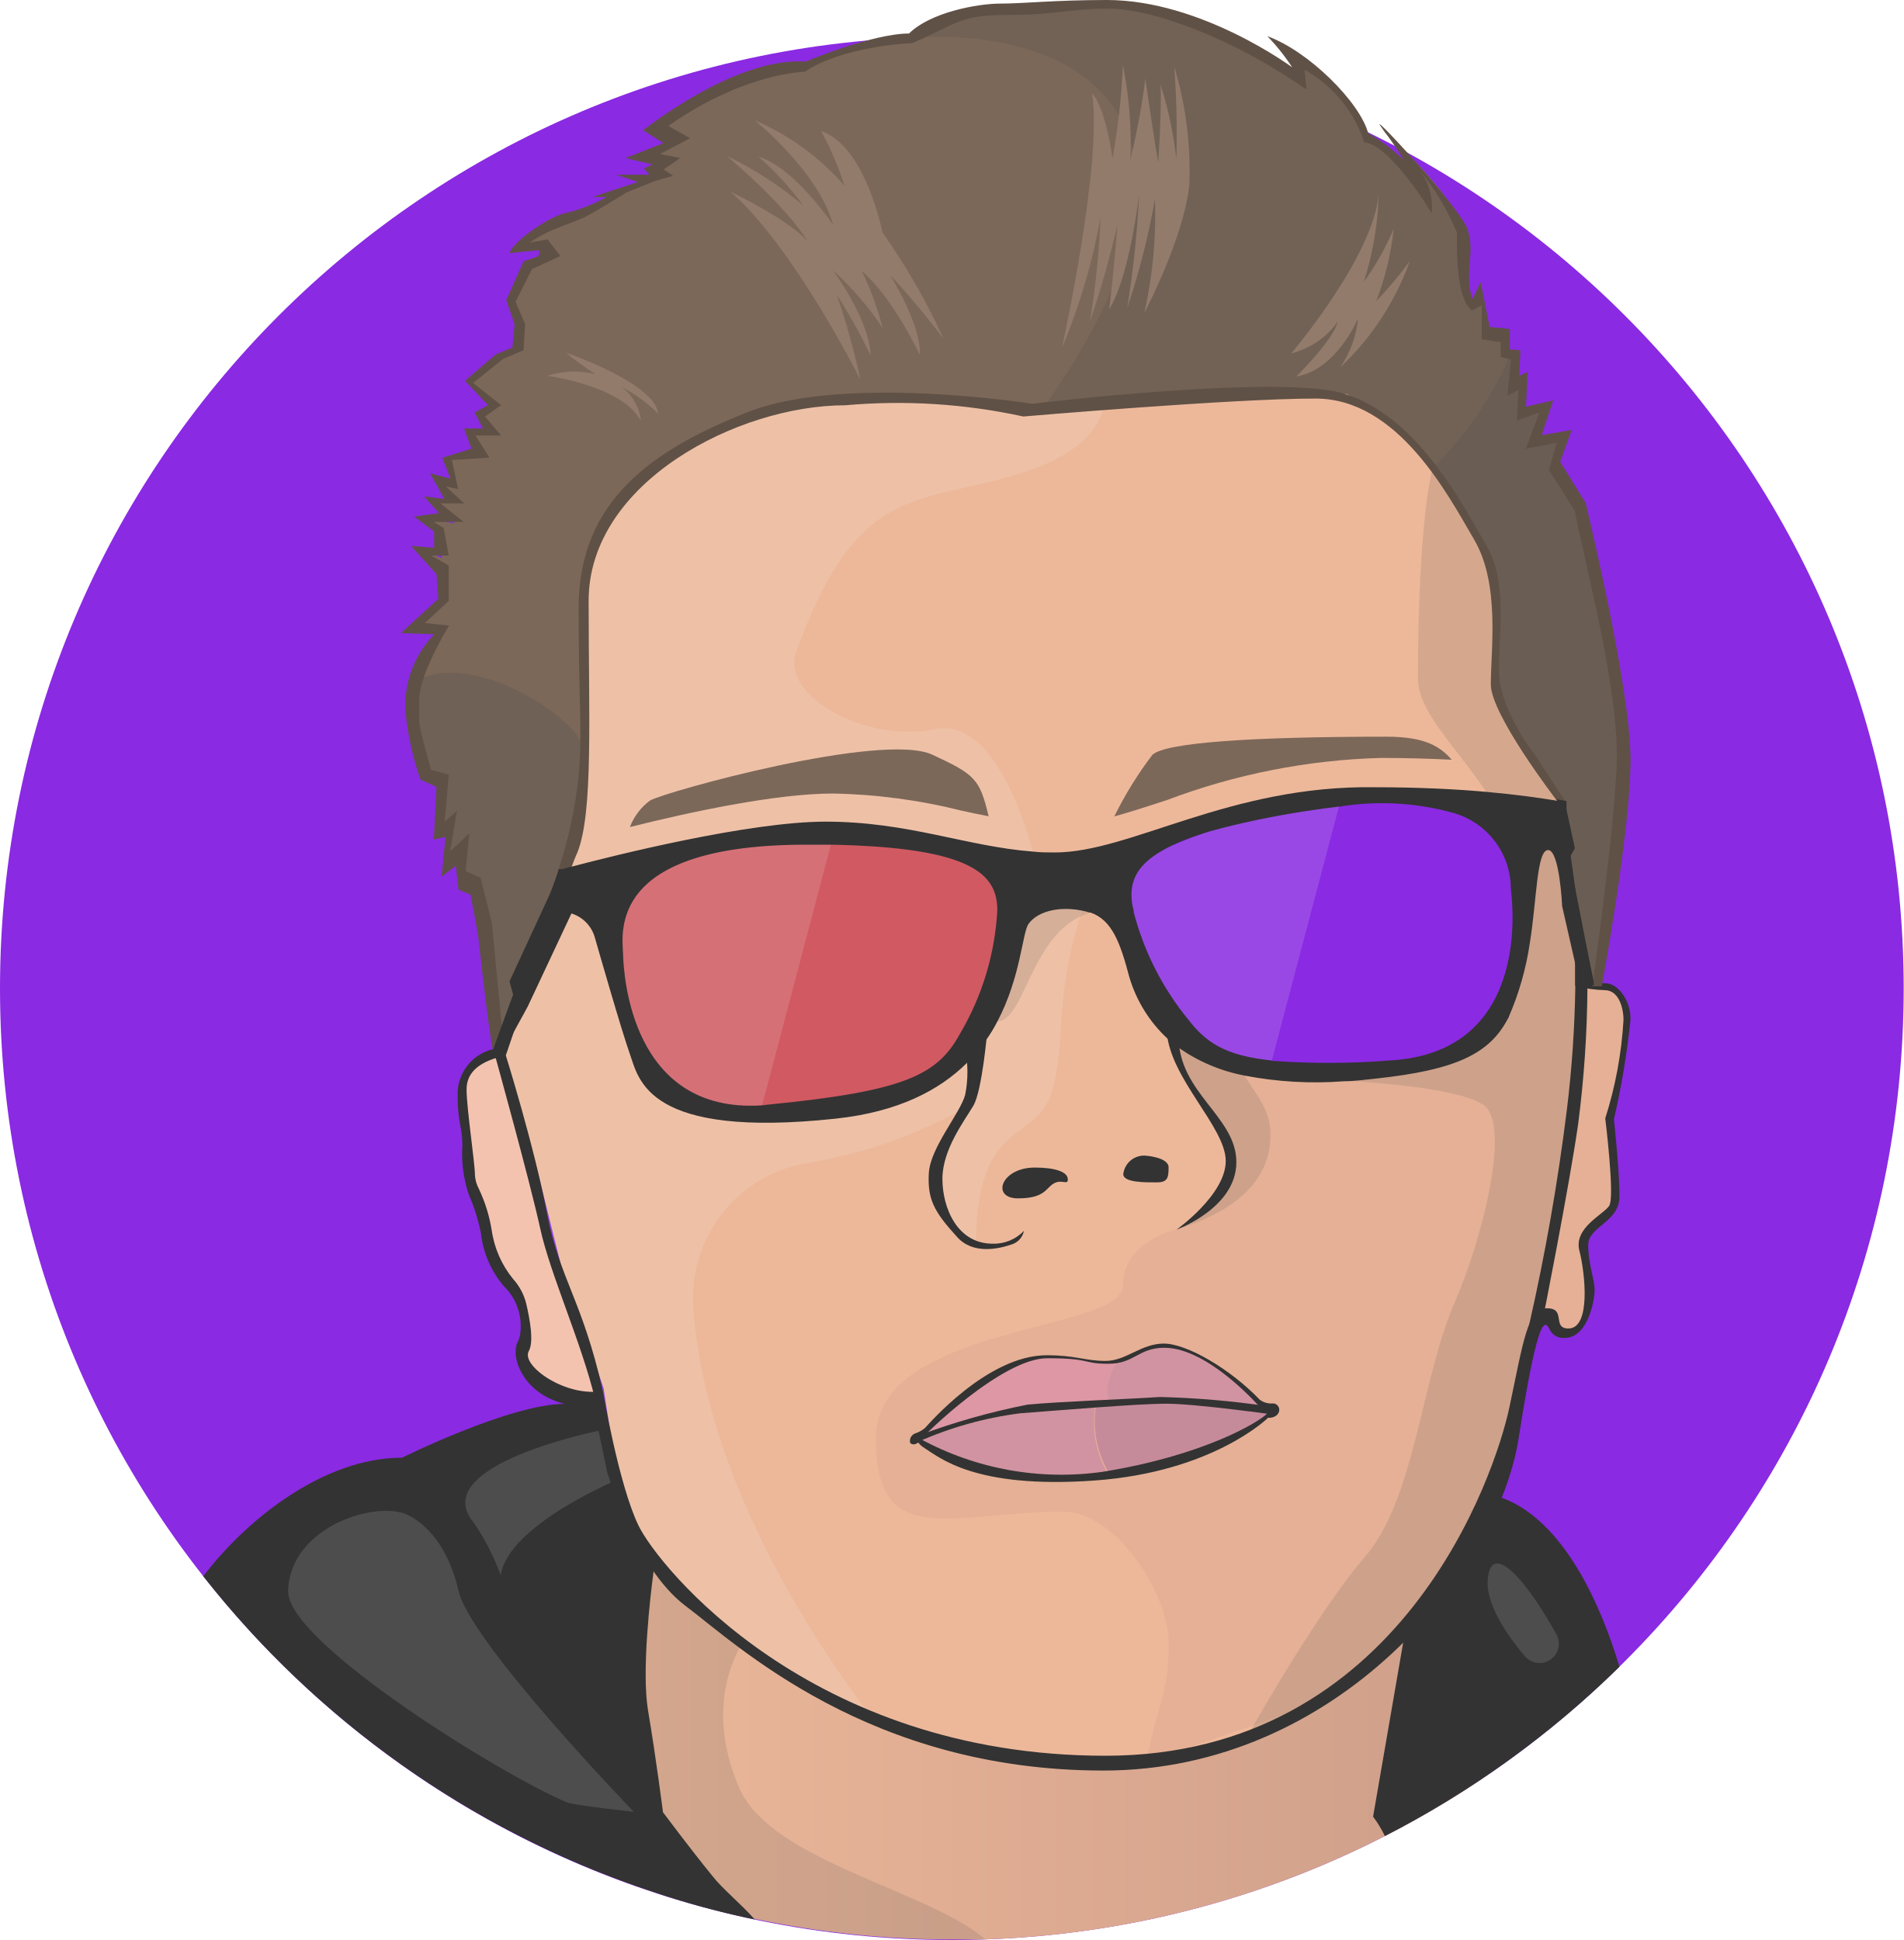
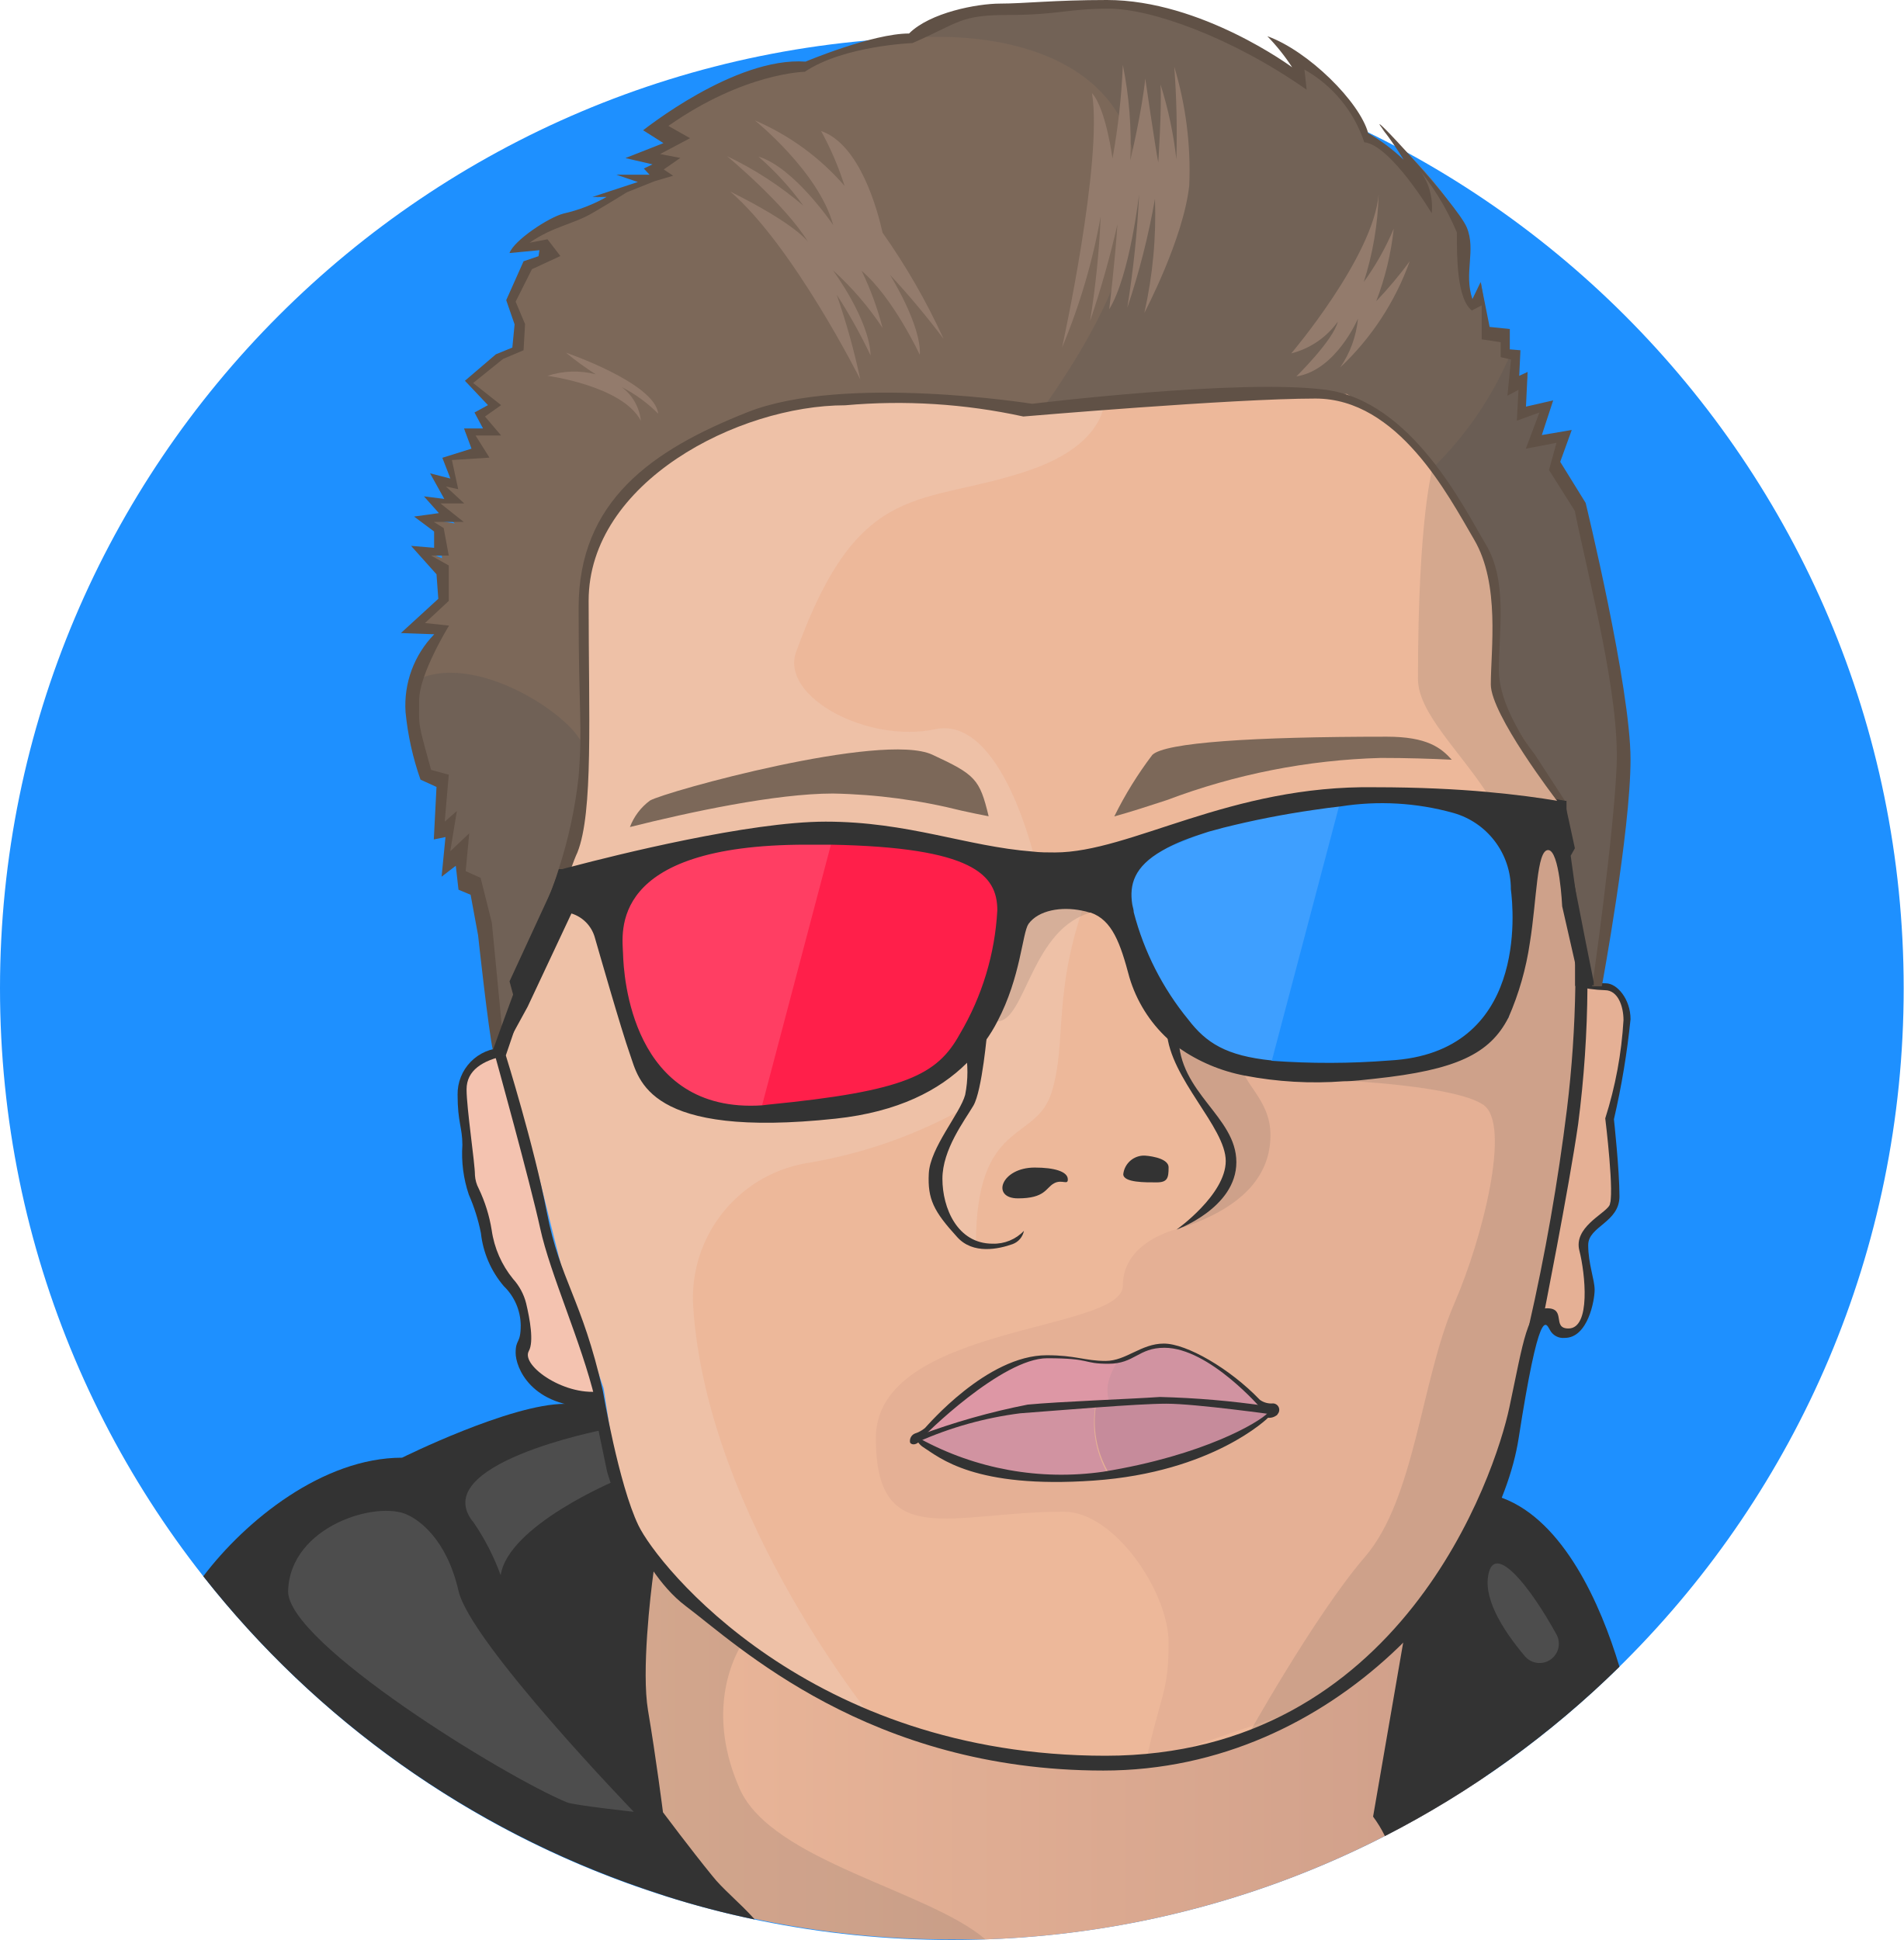
<svg xmlns="http://www.w3.org/2000/svg" viewBox="0 0 127.27 129.72">
  <defs>
-     <style>.cls-1{isolation:isolate;}.cls-2{fill:#8a2ae3;}.cls-3{fill:url(#linear-gradient);}.cls-4{fill:#edb89a;}.cls-5{fill:#f4c3b0;}.cls-6{fill:#e5b095;}.cls-7{fill:#f2f2f2;mix-blend-mode:lighten;}.cls-11,.cls-7{opacity:0.15;}.cls-8{fill:#d193a1;}.cls-9{fill:#dd97a5;}.cls-10{fill:#c68b9b;}.cls-11,.cls-14,.cls-16,.cls-18{fill:#4d4d4d;}.cls-11,.cls-14,.cls-18{mix-blend-mode:darken;}.cls-12{fill:#d15962;}.cls-13{fill:#7c6859;}.cls-14{opacity:0.2;}.cls-15{fill:#333;}.cls-17{fill:#937b6c;}.cls-18{opacity:0.24;}.cls-19{fill:#605146;}</style>
+     <style>.cls-1{isolation:isolate;}.cls-2{fill:#1e90ff;}.cls-3{fill:url(#linear-gradient);}.cls-4{fill:#edb89a;}.cls-5{fill:#f4c3b0;}.cls-6{fill:#e5b095;}.cls-7{fill:#f2f2f2;mix-blend-mode:lighten;}.cls-11,.cls-7{opacity:0.15;}.cls-8{fill:#d193a1;}.cls-9{fill:#dd97a5;}.cls-10{fill:#c68b9b;}.cls-11,.cls-14,.cls-16,.cls-18{fill:#4d4d4d;}.cls-11,.cls-14,.cls-18{mix-blend-mode:darken;}.cls-12{fill:#ff1f4a;}.cls-13{fill:#7c6859;}.cls-14{opacity:0.2;}.cls-15{fill:#333;}.cls-17{fill:#937b6c;}.cls-18{opacity:0.24;}.cls-19{fill:#605146;}</style>
    <linearGradient id="linear-gradient" x1="39.31" y1="116.19" x2="99.58" y2="116.19" gradientUnits="userSpaceOnUse">
      <stop offset="0" stop-color="#edb89a" />
      <stop offset="1" stop-color="#ce9e89" />
    </linearGradient>
  </defs>
  <g class="cls-1">
    <g id="Layer_2" data-name="Layer 2">
      <g id="Layer_1-2" data-name="Layer 1">
        <circle class="cls-2" cx="63.63" cy="66.09" r="63.63" />
        <path class="cls-3" d="M99.58,114.74l-.28,4.05a63.27,63.27,0,0,1-33.42,10.89c-.75,0-1.5,0-2.25,0a63.55,63.55,0,0,1-13.17-1.37q-3.08-.64-6-1.58L43,126.28l-3.64-5.13,0-.37.3-2.52,1.4-12.16L43,104l.28-.29.08-.08,0,0,.2-.2.73-.77,9.4,5.49,15.46,9,7.8-1.11,7-1,1.37-.2.16,0,0,0L92.3,105l2,2.68.16.22.06.08.16.21,0,0,.29.4Z" />
        <path class="cls-4" d="M36.11,52.46,33.67,70.58l2.08,7,1.75,7,2.85,8.24L41,97.05l1.32,5.07s2.06,3,2.22,3.12L50,110.36l7.13,4.12L65,116.86l6,1h7.5l4.8-1.64,5.65-2.85,5.23-4.38,3.7-5.13L101,97.27l1.32-6.08.74-3.48,2.17-12.94L106,62.36l-1.43-9.76-1.79-3a16.7,16.7,0,0,1-1.59-2.48,24.23,24.23,0,0,1-.1-2.54c.05-1.16,0-5.65,0-5.65a37.68,37.68,0,0,1-1.64-4.06,34.18,34.18,0,0,0-2.06-4.33S92.52,27,91.93,26.72a5.48,5.48,0,0,0-2.79-.89c-1.59-.11-3.81-.11-5.39-.11s-3.12,0-4.75.05l-4.6.16c-1.58.05-3.32.11-4.11.05s-2.75-.31-4-.47-3.22-.26-4.12-.32a46.76,46.76,0,0,0-4.7.11c-1,.1-2.75-.16-3.75.42s-3.27.79-4.7,1.43a25.75,25.75,0,0,0-3.7,1.58,30.6,30.6,0,0,0-3,1.9C41.14,31.63,38,39,38,39.92a35.46,35.46,0,0,1-.58,3.7A53.27,53.27,0,0,1,36.33,49,13.88,13.88,0,0,0,36.11,52.46Z" />
        <path class="cls-5" d="M33.54,70.47l-2,.78a9.13,9.13,0,0,0-.69,1.59c.05.16.69,4.06.69,4.65a21.52,21.52,0,0,0,.31,2.27A4.68,4.68,0,0,0,32.08,81c.26.85.47,2.75,1.11,3.59s1.1,1,1.21,1.53.79,2.49.79,2.49l-.31,1.84L36,92.59l3.9,1-.68-2.91-2.52-7.69-1.79-7-1.41-5.42Z" />
        <path class="cls-6" d="M105.66,65.85l1.29.22a2.2,2.2,0,0,1,.63,0c.08.06.93.83.93.83l.18,1.19-.32,4.1-.51,2-.18,3.13.38,1.51-.62,2.41-1.58,1.59.47,2.57,0,1.49-.48,1.82-1.19.51-.83-.71-1-.3,2.32-12,.53-7.84Z" />
        <path class="cls-7" d="M65.24,83.24c0-8.5,4-6.8,5.06-10.2s0-6.81,2.43-13.24l-4.55.29L65.24,70.83l-.48,3.1L64,75.19l-1.51,2.6.89,4Z" />
        <path class="cls-6" d="M105.71,66.58l-.5,7.35-.72,5.27-.66,3.93L102.73,88l-1.09,5.2L100,99.56l-2.31,4.52L92,111l-4,2.93L76.6,117.83c1-4.65,1.52-4.62,1.52-8s-3.62-8.75-7-8.75c-7.52,0-12.57,2.69-12.57-4.92s16.51-7.07,16.51-10.19S79,82.1,79,82.1l2.36-1.9.87-1.9.08-.61L82,76.88l-1-2-1.41-2.36-1.1-2.18-.12-1.7-3-7,4.22-6.2,24.91-1.63.33,5.38.69,4.12Z" />
        <path class="cls-8" d="M85,94.59l-1.48-.37L80,93.81,78,93.7l-1.46.13-2.16.25h0c-.26-.3-.84-1.26.31-3.06,1.23-.3,1.84-1.24,4.06-.89C81.39,90.55,85,94.59,85,94.59Z" />
        <path class="cls-9" d="M74.4,94.08l-1.6,0-2.06.19-2.63.28-2.29.26-1.07.29-1.86.59-.7.22-.75.35,0-.07s4.9-5,7.62-5.42,3.12.32,4.92.32a3.35,3.35,0,0,0,.75-.09C73.56,92.82,74.14,93.78,74.4,94.08Z" />
        <path class="cls-10" d="M85,94.5A18.34,18.34,0,0,1,82,96.43a16.49,16.49,0,0,1-4.78,1.46c-1,.21-2.07.41-3.13.55a6.81,6.81,0,0,1-.81-4.54l4.07-.12,4.14.21Z" />
        <path class="cls-8" d="M74,98.44a26.43,26.43,0,0,1-3.69.25,22.82,22.82,0,0,1-6.78-1.24,5,5,0,0,1-2.12-1.16L62,96l1.95-.66,1.68-.5,3.09-.7L72,93.93l1.24,0A6.81,6.81,0,0,0,74,98.44Z" />
        <path class="cls-11" d="M65.88,129.68c-.75,0-1.5,0-2.25,0a63.55,63.55,0,0,1-13.17-1.37q-3.08-.64-6-1.58l-1.58-3.45-.49-7.71-.46-8.08,1.36-3.11.12-.27.24.22.74.67.18.17,4.59,4.16.53.47-.08.12-.16.26c-.62,1.11-2.14,4.59,0,9.43S62.05,126.39,65.88,129.68Z" />
        <path class="cls-11" d="M82.93,70.9c0,1.54,2,2.53,2,5S83.39,80.64,79,82.1l2.53-2.19.78-2.22-.36-1.47-.65-1.44L79.76,73,79,71.14l-.37-1.92Z" />
        <path class="cls-11" d="M103.94,55.73l-1,.48-.75-.48-.11,3L101.35,64l-1.74,4.31-5,2.87-10.16.35,5.38.73s7.51.33,9.35,1.63-.06,8.88-1.94,13.22c-2.25,5.17-2.63,13.09-6,17s-8,12.25-8,12.25l8-4.65,2.51-2.85L99,101.79l2.35-7.55,2.52-12,1.6-9.62.21-8.43Z" />
        <polygon class="cls-12" points="40.3 61.04 41.61 67.22 43.83 72.31 47.15 73.93 51.03 74.34 57.45 73.93 63.15 71.07 66 65.93 68.18 60.09 65.6 57.16 59.43 56.47 50.16 55.44 42.32 58.58 40.3 61.04" />
        <polygon class="cls-2" points="88.36 53.56 79.55 55.44 74.04 57.71 74.4 61.2 77.64 67.06 80.33 70.47 84.06 71.51 90.95 71.51 96.56 71.07 100.85 68.04 101.64 62.53 101.64 57.31 99.58 54.62 93.56 53.12 88.36 53.56" />
        <path class="cls-11" d="M99.46,53.12c-1.9-2.93-4.67-5.47-4.67-7.72,0-11,1-14.18,1-14.18l3.68,6.08.82,2.85L100,45.54l1.35,3.38,3,4.65Z" />
        <path class="cls-7" d="M68.94,31.4c5-1.76,4.88-4.58,4.88-4.58l-5.48.4-10.79-.67L49.4,27.8l-3.19,1.46-3.93,3.07-2.89,4.59-.32,6,0,9-1.41,6.82,9.92-2.33,0,.06,9.23-.74L69.2,57.55S67,47.81,62.52,48.76s-10.3-2.11-9.32-5.11C57.48,31.74,61.66,33.94,68.94,31.4Z" />
        <path class="cls-7" d="M64.76,73.93a8.7,8.7,0,0,0,0-3.46l-6.71,3.46-9.21.52-2.4-.52s-2.89-1.92-2.93-2-1.9-5.19-1.9-5.19L40.7,65a13.39,13.39,0,0,1,.46-2l-3.22-4.12-1.69,3.54-2.8,8,1.85,7,1.48,5.28,1,3.36,1.65,5.46.67,2.71,0-.75.24.75,2,8.06,2.22,3.12,6.17,5.48,7.9,4.39S47.27,101.54,46.34,87.38a9.15,9.15,0,0,1,7.48-9.59A32.38,32.38,0,0,0,64.76,73.93Z" />
        <path class="cls-11" d="M71.13,59.39c0,.52,1.94,1.59,1.94,1.59-4.14,1-4.49,7.31-6.4,7.31l-.58-.58,2.32-7.38Z" />
        <polygon class="cls-7" points="84.85 71.57 89.68 53.28 82.79 54.74 75.11 57.87 75.31 61.43 76.1 65.59 79.94 69.87 84.85 71.57" />
        <polygon class="cls-7" points="50.85 74.27 55.68 55.97 45.59 56.47 41.11 60.56 41.3 64.13 42.1 68.28 44.96 73.63 50.85 74.27" />
        <path class="cls-13" d="M33.17,70.42c-.21-4-1.3-11.2-1.3-11.2l-1.11-.68L31,56.13l-1.14,1.58.47-3.17-1,1.19.36-3.56-1.07-.32c-.71-1.66-2-5.58-.08-8.12s1-1.65,1-1.65L27.47,42l2-1.7-.08-2.34-1.62-1.38,1.78.75-.16-1.71-1.31-1L30.4,35l-1.74-1.7,1.54.31L29,31.73l1.19.68-.39-1.79L32,30.43l-.91-1.59,1.63.12-.8-1.38.95-.4-1.7-1.66,2-1.75,1.11-.43L34.56,22,34,20l1.15-2.45L36.7,17l-.4-.55-2.1.35h0a10.55,10.55,0,0,1,3.46-2.23l.38-.14c.16,0,1.11-.48,1.11-.48l1.9-.95-1.17.21,3.17-1.05-1.69-.46,2.61.27-.77-.68,1.25-.16-2.51-.58,2.69-.87L43,8.71c1.87-1.4,7.81-4.51,10.9-4.51A18.65,18.65,0,0,1,61,2.51,12.31,12.31,0,0,1,67.23.34c3.22,0,7-.6,10.85.32s8.79,4.41,8.79,4.41A9.05,9.05,0,0,0,85,2.66S90.46,6,91.39,9c2.69,1.13,4.19,4.48,4.19,4.48a22,22,0,0,0-3.17-4.85s5.72,5.11,5.5,7.44a8.28,8.28,0,0,0,.52,4L99,18.9l.24,1.47.23,1.7,1.23.63,0,.95.64.2L101,26l1.11-.83-.4,2.34,1.94-.52-1,2.34,2.06-.28-.67,1.86,1.69,3.37c1.22,4.16,3.57,14,2.94,18.53S106.8,66,106.8,66l-1.24-1.19-.63-6.93-.32-3.21-.31-1.42-4.16-6.54L100,40.37l-.32-2.62-1.27-2.41-2.65-4.12-2.73-3-3-1.88-2.57.18h-4l-15.13.67-5.11-.63-5.51,0L53.88,27l-3.05.63-4.55,2-2.89,2.1L41,33.79l-1.22,2.42-.68,2.22,0,4.51.2,4.36-.36,5.34-.67,4.28-1.7,4.28-1.82,5.18,0,1.36-1.22,2.73Z" />
        <path class="cls-14" d="M61,2.51c12.13-.71,21.73,6.43,8.82,24.64l16.89-1L91,27l1.15,1,1.42,1,3,3.38,1.73,2.71,1.43,2.89.36,3.54-.22,3.36.71,3.1,2.81,4.11,1.2,1.9.2,3.89L106.42,66l.38,0,.52-4.15,1.11-9.42-.19-5.89L105.84,34l-1.37-1.87L104,30.7l.21-1.45-1.85.21.66-2-1.45.29.18-2.35-.6.47.12-2-.44-.33-.48-1.26-1.18,0-.14-2.43-.81.5-.45-3.25-.06-2.21-2.34-3-.87-1-1.09-.1-2-1.55-.66-1.57L89.27,5.84,87.63,4.51l-.82-.06v.86L83.9,3.61l-3.68-2L77.51.81,74.12.45,71,.51l-2.43.3L65,1l-2.2.54L61,2.51Z" />
        <path class="cls-14" d="M108.43,52.46l-1.11,9.42L106.8,66l-.38,0-1.61-8.16-.2-3.89-1.2-1.9-2.81-4.11-.71-3.1.22-3.36-.36-3.54-1.43-2.89-1.73-2.71-.86-1A23.5,23.5,0,0,0,101,23.61l.33.24-.12,2,.6-.47-.18,2.35,1.45-.29-.66,2,1.85-.21L104,30.7l.45,1.43L105.84,34l2.4,12.57Z" />
        <path class="cls-15" d="M50.46,128.35q-3.08-.64-6-1.58L43,126.28A63.78,63.78,0,0,1,13.59,105.4c2.82-3.73,8-7.93,13.29-7.93,0,0,7.24-3.6,10.88-3.6h0l2-.31.16,0,.15.54L40.58,96l.89,4.17.64,1.25.11.22.59,1.18.16.3.33.66.32.62.13.25s0,.16-.06.45c-.21,1.53-.81,6.64-.37,9.27.53,3.12,1,6.81,1,6.81s1.9,2.54,3.28,4.23C48.31,126.32,49.38,127.15,50.46,128.35Z" />
        <path class="cls-16" d="M31.68,101.83c-3.28-3.91,8.62-6.22,8.62-6.22L41.16,99s-7.19,3-7.69,6.33A15.82,15.82,0,0,0,31.68,101.83Z" />
        <path class="cls-16" d="M27.26,101.3c-2-1-7.86.71-8,5.07-.11,3.46,14.52,12.46,18.65,14.15.46.19,4.46.63,4.46.63s-10.92-11.3-11.72-14.78S28,101.64,27.26,101.3Z" />
        <path class="cls-15" d="M66,68.93s-.34,4-.93,5S63,76.86,63,78.82s1,4.34,3.35,4.34a2.76,2.76,0,0,0,2.1-.86h0a1.19,1.19,0,0,1-.76.89c-.93.33-2.65.71-3.71-.48C62.42,81,62,80.18,62.09,78.46s2.09-4,2.43-5.25a7.78,7.78,0,0,0,0-3.06Z" />
        <path class="cls-15" d="M69.17,78.07c1.33,0,2.17.27,2.21.75s-.38,0-.93.31-.58,1-2.4,1S66.92,78.07,69.17,78.07Z" />
        <path class="cls-15" d="M76.53,77.27a1.4,1.4,0,0,0-1.44,1.24c0,.58,1.52.55,2.24.55s.79-.3.79-1S76.53,77.27,76.53,77.27Z" />
        <path class="cls-15" d="M78,69c.22,3.13,3.94,6.37,3.94,8.63s-3.29,4.59-3.29,4.59,4-1.44,4-4.51-3.86-4.61-3.86-8.41Z" />
        <path class="cls-15" d="M61.37,96v.41a24.41,24.41,0,0,1,6.84-1.91c2.7-.2,7.79-.64,9.77-.64s7.39.76,7.39.76l-.68-.6a59.77,59.77,0,0,0-7.15-.61c-2,.14-6.62.3-8.84.51A46.08,46.08,0,0,0,61.37,96Z" />
        <path class="cls-15" d="M33.81,70.56s1.88,6,2.75,10.52S38.91,86.86,40.3,93l-.52.56c-.91-3.8-3-8.35-3.67-11.43s-3-11.49-3-11.49Z" />
        <path class="cls-15" d="M106.12,66a75.06,75.06,0,0,1-.62,9.15c-.62,4.32-2.39,13.21-2.39,13.21l-.91.33a145.3,145.3,0,0,0,2.55-14.53,77.37,77.37,0,0,0,.56-8.24Z" />
        <path class="cls-15" d="M108.26,111.45a64,64,0,0,1-15.68,11.32,8.16,8.16,0,0,0-.79-1.3l2-11.57.1-.52.82-1.14,3-4.14,0,0,.4-.56,2-3.49.34.12C104.52,101.7,107,107.24,108.26,111.45Z" />
        <path class="cls-13" d="M97.05,50.8c-1.44-.07-3-.12-4.74-.12A43.84,43.84,0,0,0,78,53.5c-1.25.41-2.42.79-3.51,1.09a25.14,25.14,0,0,1,2.54-4.11c.83-.83,6.68-1.22,15.68-1.22C95.4,49.26,96.33,50,97.05,50.8Z" />
        <path class="cls-13" d="M66.09,54.58c-.59-.11-1.19-.24-1.79-.37a38.27,38.27,0,0,0-8.62-1.15c-3.83,0-9.61,1.25-13.57,2.24a3.94,3.94,0,0,1,1.34-1.77c1-.59,15.52-4.61,18.87-3.07C65.21,51.8,65.49,52.09,66.09,54.58Z" />
        <path class="cls-17" d="M73,6.23c.74,4.54-2,17-2,17a41.29,41.29,0,0,0,2.58-8.76,60.42,60.42,0,0,1-.71,7A64.81,64.81,0,0,0,74.7,15c-.16,2.48-.55,5.68-.55,5.68,1.39-2.27,2-7.71,2-7.71a69,69,0,0,1-.79,7.6,49.65,49.65,0,0,0,1.85-7.28,30,30,0,0,1-.71,7.63s2.61-4.94,3-8.51a23.91,23.91,0,0,0-1-7.94,60.42,60.42,0,0,1,.14,6.18,26.2,26.2,0,0,0-1.06-5c.09,1.62-.15,5.21-.15,5.21-.2-1-.87-5.61-.87-5.61-.22,2.2-1,5.47-1,5.47a26.27,26.27,0,0,0-.5-6.38,45.22,45.22,0,0,1-.69,6.26S73.93,7.25,73,6.23Z" />
        <path class="cls-17" d="M92.16,13c-.36,4.18-5.84,10.63-5.84,10.63a5.48,5.48,0,0,0,3.11-2.12c-.3,1.24-2.77,3.66-2.77,3.66,2.66-.41,4.12-3.87,4.12-3.87a6.89,6.89,0,0,1-1.19,3.27,18.19,18.19,0,0,0,4.65-7.1A27.88,27.88,0,0,1,92,20.14a19.22,19.22,0,0,0,1.17-4.85,17.83,17.83,0,0,1-2,3.56A21,21,0,0,0,92.16,13Z" />
        <path class="cls-17" d="M36.6,25.13s5,.66,6.24,3a3.24,3.24,0,0,0-1.28-2.25A9.76,9.76,0,0,1,44,27.66c-.22-2.05-6.17-4.08-6.17-4.08a19.31,19.31,0,0,0,2,1.45A5.73,5.73,0,0,0,36.6,25.13Z" />
        <path class="cls-17" d="M63.08,22.66A44,44,0,0,0,59,15.56c-.35-1.57-1.53-5.91-4.11-6.8a20.54,20.54,0,0,1,1.57,3.67,16.56,16.56,0,0,0-6-4.38s4.27,3.43,5.24,7c0,0-2.6-3.86-5-4.58a19.45,19.45,0,0,1,3,3.28,23.19,23.19,0,0,0-5.1-3.31s3.91,3.24,5.42,5.74c0,0-.77-1.17-5.2-3.37,4.22,3.64,8.69,12.56,8.69,12.56a46.93,46.93,0,0,0-1.58-5.67,35.4,35.4,0,0,1,2.27,4.07c-.08-2.42-2.53-5.71-2.53-5.71A20.14,20.14,0,0,1,59,21.93a20.4,20.4,0,0,0-1.4-3.82c2.11,1.79,3.89,5.62,3.89,5.62.11-2-2-5.36-2-5.36A53.73,53.73,0,0,1,63.08,22.66Z" />
        <path class="cls-16" d="M99.55,105.07c.52-1.71,2.73,1,4.5,4.22a1.29,1.29,0,0,1-2.11,1.46C100.35,108.86,99.06,106.71,99.55,105.07Z" />
        <path class="cls-15" d="M109,68.15c0-1.33-.89-2.4-1.65-2.4a8.57,8.57,0,0,1-1.46-.14l-.08-2.54L105,57.22l.28-.5-.7-3.22-.61-.11.26.32.23,2.2.83,6.47v3.55a9.39,9.39,0,0,0,2,.28c.87,0,1.24,1.08,1.24,2a26.8,26.8,0,0,1-1.22,6.57s.65,5.25.27,5.84-2.39,1.47-2,3,.78,5.21-.73,5.21c-1.13,0-.12-1.35-1.43-1.35s-1.57,2.15-2.52,6.63-7.24,23.29-27,23.29S44,104.73,42.68,102s-2.38-9-2.38-9c-2.42.47-5.5-1.67-4.95-2.66.35-.62.07-2.15-.18-3.2a3.82,3.82,0,0,0-.87-1.62,6.64,6.64,0,0,1-1.43-3.26A10.16,10.16,0,0,0,32,79.47a2.18,2.18,0,0,1-.25-.89c0-.83-.56-4.47-.56-5.74s1.07-1.94,2.62-2.26c0,0,2.95-8.68,4.35-12.47h-.81c-.26.85-.46,1.38-.46,1.38l-2.83,6.13.58,2.14-1,2.31a3.08,3.08,0,0,0-3.05,3.13c0,1.86.32,2.17.32,3.36a8.56,8.56,0,0,0,.43,3.32,12.46,12.46,0,0,1,.81,2.58A6.56,6.56,0,0,0,33.68,86a3.7,3.7,0,0,1,1.13,2.61v0c0,1.27-.34.9-.34,1.85s1,3.64,5.22,3.64l.89,4.29s1.82,6.42,5.26,9,12.24,11,27.92,11,26.38-13.35,27.76-22.22,1.81-7.74,2.08-7.26a1,1,0,0,0,1,.55c1.55,0,2-2.51,2-3.21s-.43-1.74-.43-3,2.09-1.5,2.09-3.26-.37-5.15-.37-5.15A53.24,53.24,0,0,0,109,68.15Z" />
        <path class="cls-15" d="M61.17,95.85a.54.54,0,0,0-.34.55c0,.2.4.3.66-.07S67,90.82,70,90.82s2.33.37,4.09.37,2-1.07,3.75-1.07c3,0,6.51,4.11,6.51,4.11l1,.38a.43.43,0,0,0-.24-.77,1.3,1.3,0,0,1-.89-.24c-2-2.09-4.9-3.76-6.42-3.76S75.28,91,73.91,91s-2-.38-3.94-.38c-4,0-8,4.74-8.14,4.87A2,2,0,0,1,61.17,95.85Z" />
        <path class="cls-15" d="M85.37,94.61a.81.81,0,0,1-.6.19S81.1,98.44,73.12,99s-10.31-1.54-11.4-2.23a1.24,1.24,0,0,1-.35-.34l.13-.23a19.74,19.74,0,0,0,12.24,2.21c6.77-1.1,10.45-3.33,11-3.92h0l.41-.14.25.23Z" />
        <path class="cls-18" d="M39,50l-.16,2-1,5.27-.14,1.51s-1.53,4.38-1.53,4.43-1.06,3-1.06,3-1.72,3.13-1.84,2.92-.73-4.54-.8-4.59-.79-5.44-.79-5.44l-.6-.51-.37-1.38-.93.74.35-2.8-.68.55,0-1.6-.28-1.76-.65-.5a29.23,29.23,0,0,1-.81-3,19.85,19.85,0,0,0-.34-2.6,3,3,0,0,1,.24-.64C31.62,43.28,38.68,48.1,39,50Z" />
        <path class="cls-19" d="M33.67,69.89l-.79-8.19-.75-3-1-.45.24-2.53L30.1,56.92l.44-2.69-.81.71L30,51.8l-1.18-.32c-.93-3.35-.8-2.88-.8-4.65s2-5,2-5l-1.61-.17L30,40.18,30,37.81l-1.18-.66H30l-.34-1.84L29,34.9H31l-1.56-1.24h1.59l-1.22-1.13.82.18-.42-1.95,2.51-.16-.93-1.48H33.5l-1.08-1.27,1.08-.76-1.87-1.48,2-1.61L35,23.42l.1-1.75-.63-1.5L35.56,18l1.9-.88L36.6,16l-1.2.23c1.61-1.11,2.88-1.21,4.23-2s2.27-1.37,2.27-1.37l1.85-.74L45,11.75l-.63-.42,1.11-.77-1.35-.26,2-1.06-1.45-.82C49.74,4.86,53.8,4.8,53.8,4.8,56.4,3.05,61,2.88,61,2.88,64.17,1.5,64.14,1,67.44,1S71.33.58,74.13.58,82.32,2.47,87.35,6L87.2,4.65a8.75,8.75,0,0,1,4,4.86c1.79.2,4.51,4.75,4.51,4.75A4.14,4.14,0,0,0,94.59,11a17.25,17.25,0,0,1,2.8,4.54c0,1.66,0,4.43,1,5.22l.66-.34v2.27l1.27.19v1l.69.16-.24,2.42.74-.39-.11,2.06,1.51-.55L102,30l2.05-.39-.5,1.82,1.72,2.72c1,4.91,3,12.33,2.8,17.08s-1.63,14.72-1.63,14.72l.64,0S109,55.61,109,50.78s-3-17.15-3-17.15l-1.7-2.75.77-2.13-2,.34.76-2.32-1.82.42.11-2.32-.56.26.08-1.71-.71-.06V22l-1.35-.14-.6-3L98.43,20c-.59-1.74.26-3.27-.38-4.8s-7-8.39-5.64-6.6c1,1.34,1.42,2.08,1.42,2.08a12.61,12.61,0,0,0-2.37-1.78c-.56-2.08-4-5.5-6.74-6.48a13.68,13.68,0,0,1,1.66,2.08S80.31,0,74,0c-3.49,0-5.57.24-7.13.24s-4.7.6-6.1,2c-2.45,0-6.92,1.88-6.92,1.88C49.13,3.78,43,8.71,43,8.71l1.35.86-2.54,1,1.81.42-.58.28.38.41-2.22,0,1.44.49L39.6,13.17l.95,0a10.61,10.61,0,0,1-2.88,1.11c-1,.26-3.31,1.79-3.61,2.64l2-.19-.06.4-1,.34-1.16,2.6.56,1.62-.15,1.55-1.1.45-2.07,1.77,1.54,1.63-.9.49.57,1.07-1.27,0L31.52,30l-1.95.61L30.11,32l-1.36-.35.95,1.71-1.36-.17,1,1.12-1.66.23,1.34,1,0,1.09-1.54-.13,1.7,1.9.12,1.64L26.8,42.33l2.23.08a6.81,6.81,0,0,0-1.92,5.2,19.18,19.18,0,0,0,1,4.52l1.07.49L29,56.13l.78-.16-.26,2.65.95-.73.18,1.6.81.34.5,2.71s.69,6.37,1,7.74Z" />
        <path class="cls-19" d="M38.6,57c1.07-2.69.75-9.11.75-16.83,0-7.92,10-13.07,17.15-13.07a39.4,39.4,0,0,1,11.91.75s14-1.2,19.53-1.2,8.87,6.47,10.61,9.44,1.11,7.35,1.11,9.68c0,2,4.34,7.66,4.34,7.66l.61.11-2-3.08s-2.41-3-2.41-5.66.59-5.94-.87-8.39S94.38,26.81,88.6,26.06,69,27,69,27s-12.54-2-19,.55S38.68,33.52,38.68,40.64s.27,7.84,0,11.29a30.83,30.83,0,0,1-1.33,6.18h.81C38.33,57.64,38.48,57.25,38.6,57Z" />
        <path class="cls-15" d="M106.54,65.91l0-.16v0l0-.09-.54-2.69-.49-2.51-.55-2.75-.14-.71-.1-.51,0-1.47v-.74l0-.73h0l-.2,0h-.21l-.13,0-.06,0c-1.17-.2-2.76-.42-4.75-.6s-4.53-.31-7.43-.31C82.2,52.48,75.59,57,70.52,57c-.51,0-1,0-1.49-.06-4.42-.34-8.31-2-13.84-2-5.11,0-14.09,2.25-16.94,3l-.4.1h0l-.47.13L36.68,60,34.3,66.51l-.13.35-.63,1.72-.41,1.14-.16.43h0l-.09.23.61.08h0l.19-.34L34.35,69l.92-1.68,2.93-6.24a2.34,2.34,0,0,1,1.55,1.56c.23.79,1.78,6.22,2.37,7.88s1.15,5.63,13.74,4.28c4.2-.45,6.94-1.91,8.75-3.7l.24-.24h0c.2-.21.39-.43.57-.65s.33-.42.48-.64a9.9,9.9,0,0,0,.77-1.26h0c1.58-3,1.66-5.92,2.09-6.54.67-.91,2.19-1.17,3.57-.88a3.8,3.8,0,0,1,.51.13l.06,0c1.46.5,2,2.07,2.6,4.33a9.14,9.14,0,0,0,2.57,4.12l.36.31.38.29h0a11.39,11.39,0,0,0,4.39,1.85,25,25,0,0,0,6.63.38c.67,0,1.36-.1,2.06-.17,5.46-.58,7.71-1.66,8.95-4.09a19.45,19.45,0,0,0,1.43-5c.47-2.89.45-6.2,1.22-6.2s.94,3.76.94,3.76l.87,3.82.27,1.17.06,0h0l.1,0,.62.24h0l0,0,.05,0Zm-55.6,8c-8.75.57-9.25-8.73-9.29-10.12s-1.08-7.31,12.25-7.31l1.64,0c9.5.18,11.13,2,11.13,4.39a18.15,18.15,0,0,1-2.5,8.26c-1.51,2.75-3.65,3.83-12.81,4.73Zm34.08-3c-3.06-.31-4.39-1.18-5.58-2.73A18.8,18.8,0,0,1,75.79,61c0-.18-.07-.35-.1-.53-.2-1.31.11-2.51,2-3.59a10.68,10.68,0,0,1,1.39-.67c.5-.2,1.08-.4,1.72-.6h0l1-.27a59.91,59.91,0,0,1,6-1.18q1-.15,1.83-.24a17.75,17.75,0,0,1,7.5.43A5.28,5.28,0,0,1,101,59.46c.18,1.4,1.13,10.94-8.1,11.45A51.9,51.9,0,0,1,85,70.93Z" />
      </g>
    </g>
  </g>
</svg>
